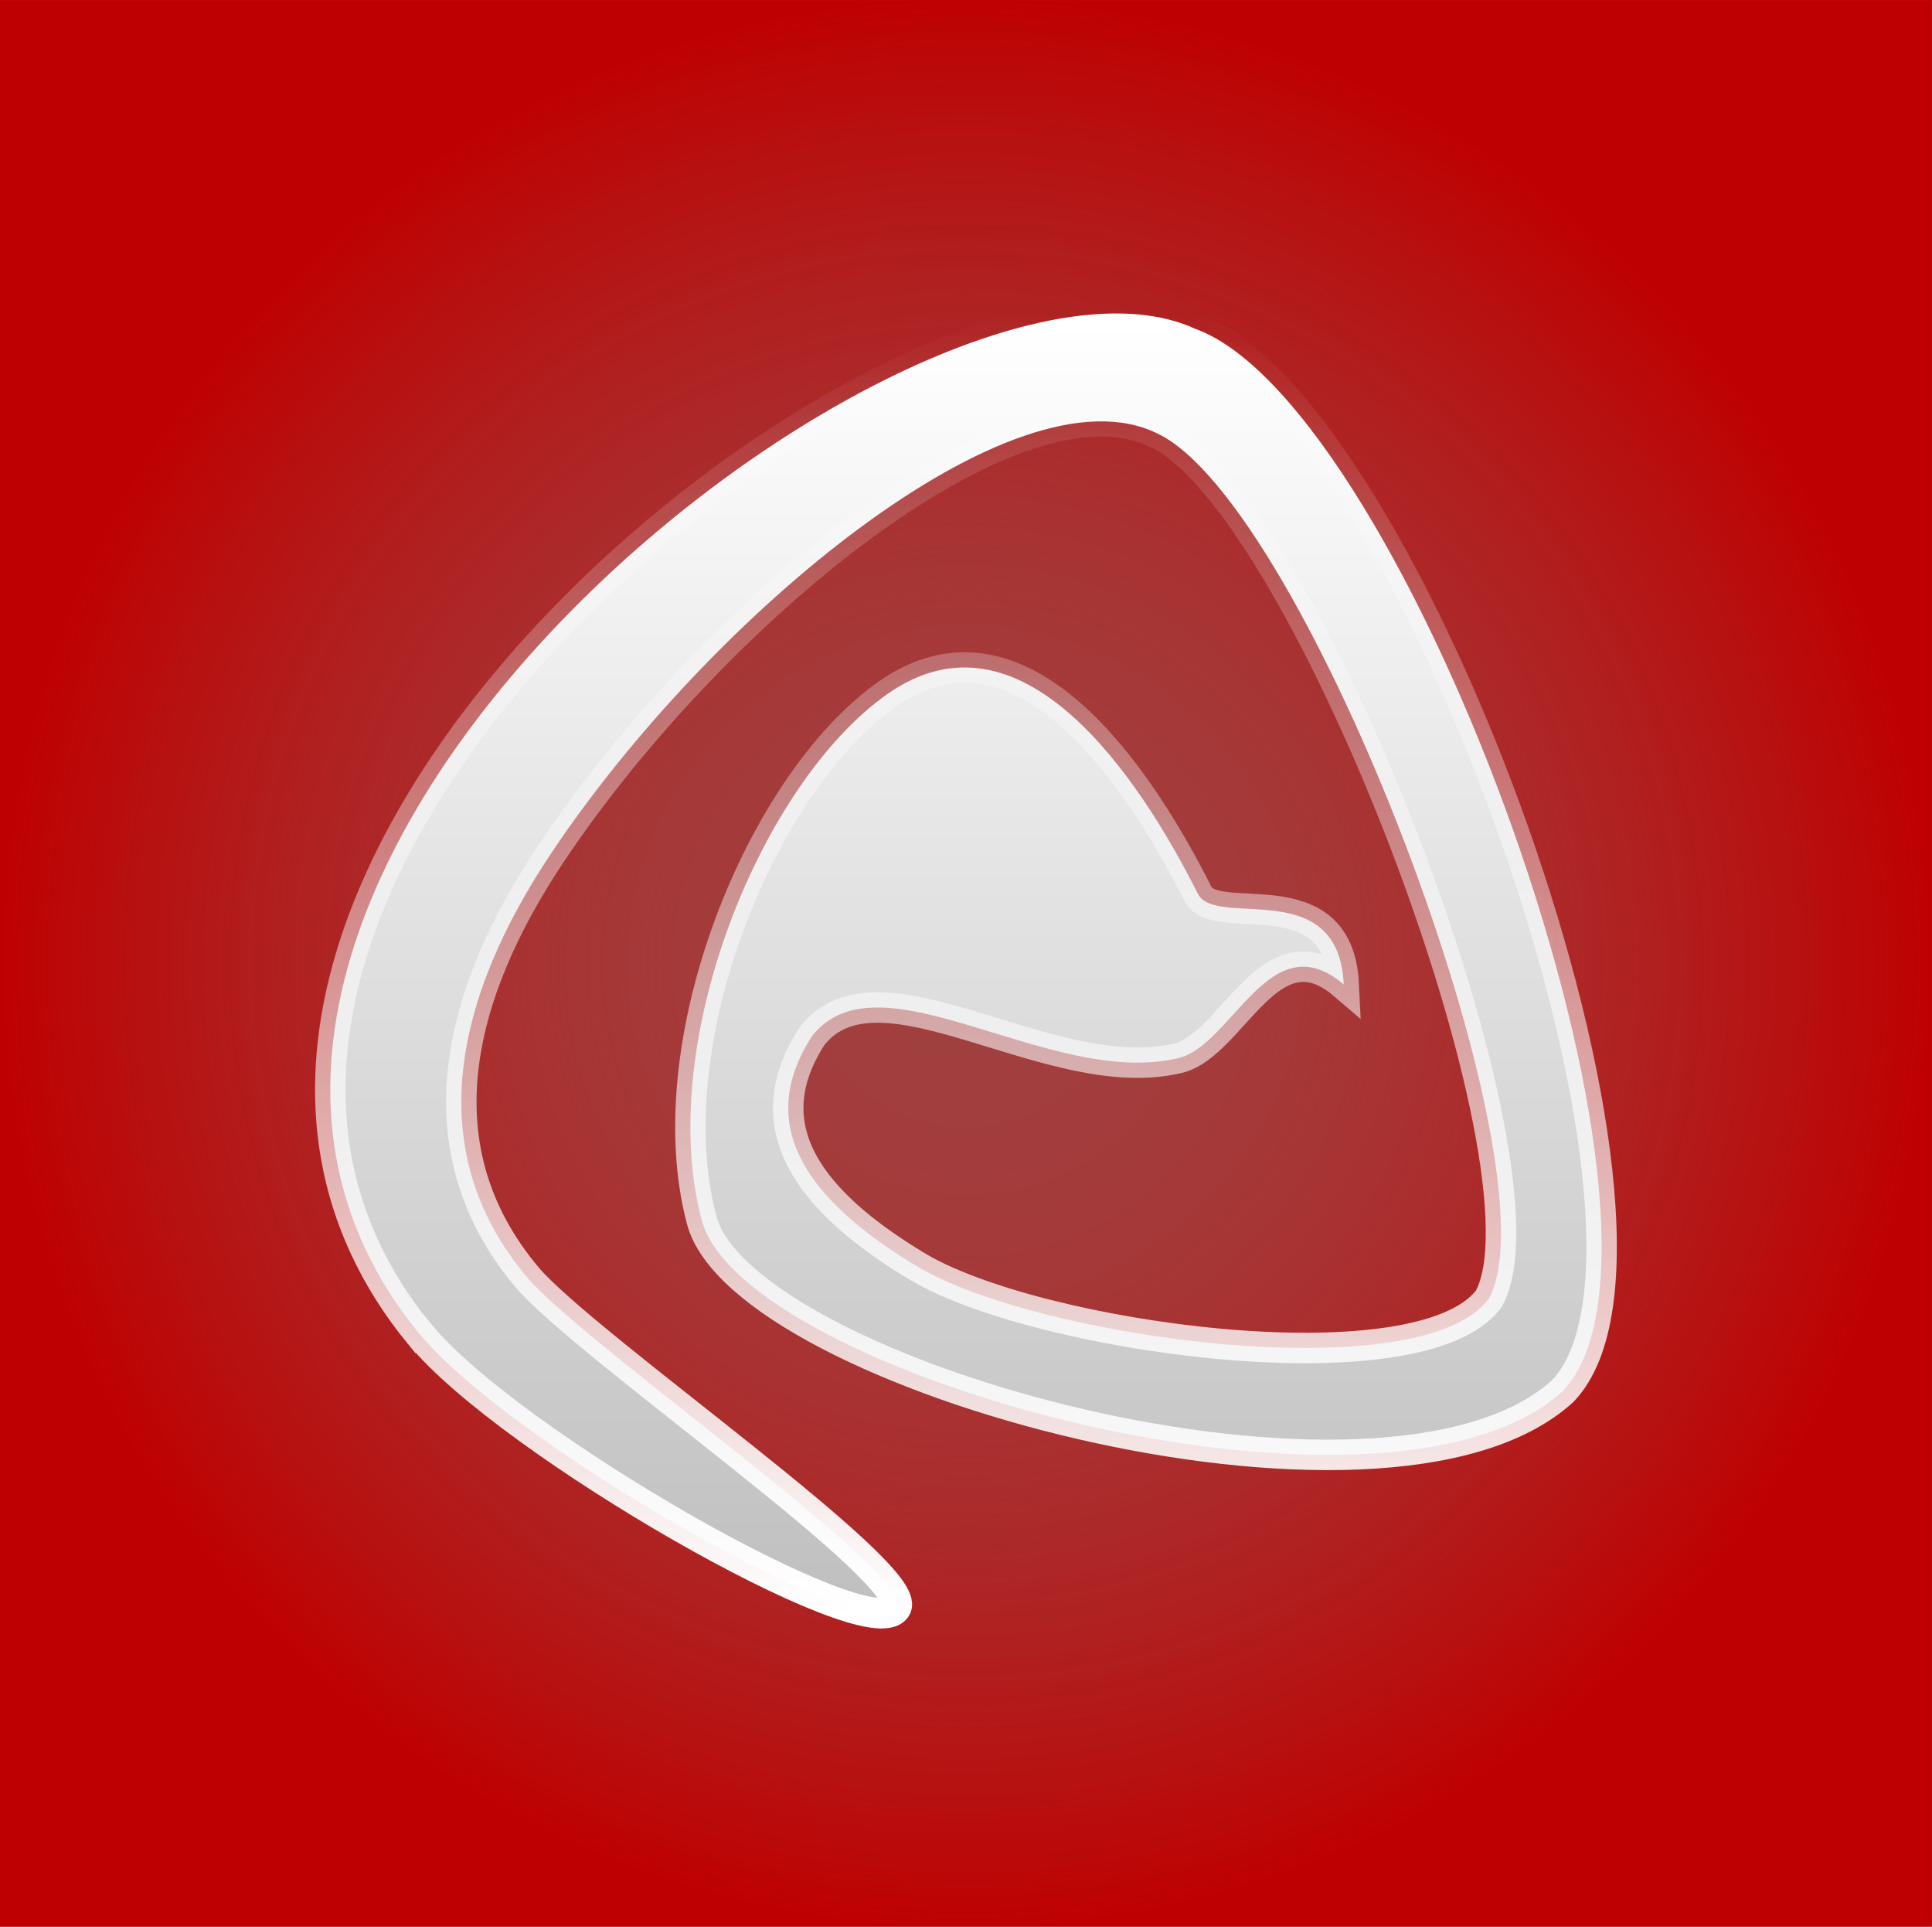
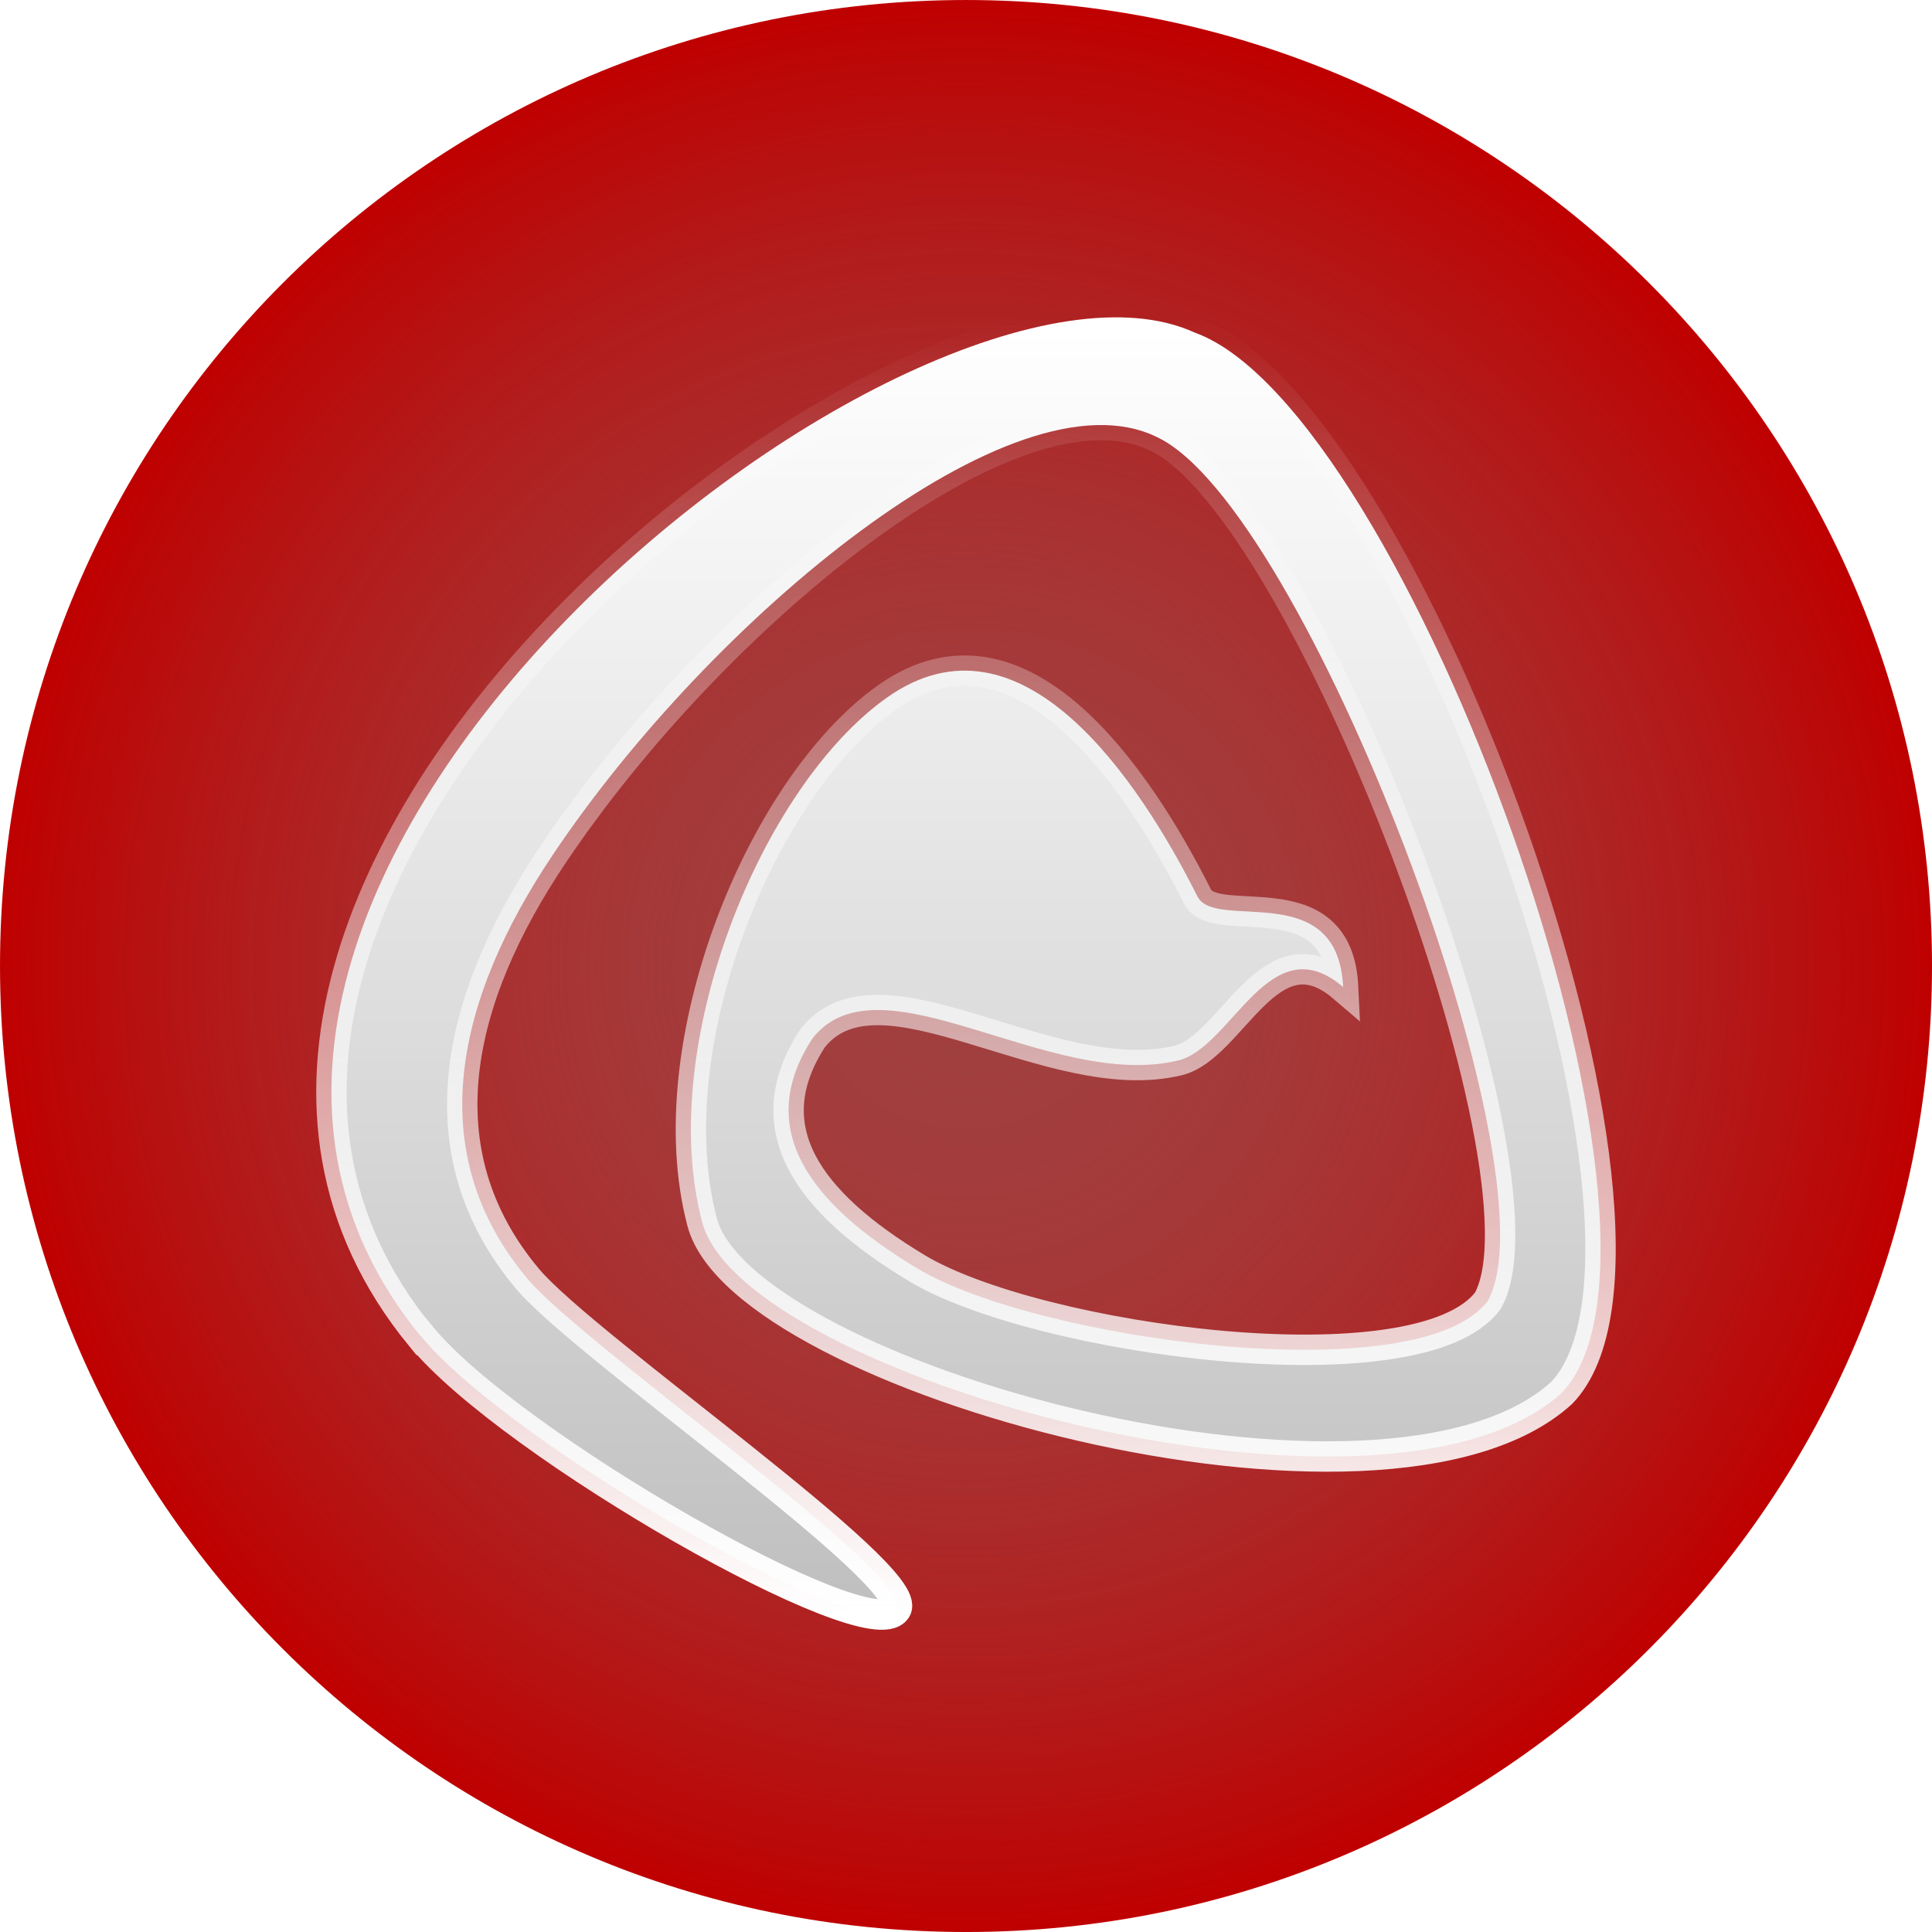
- <svg xmlns="http://www.w3.org/2000/svg" version="1.1" width="15.864" height="15.818" viewBox="0,0,15.864,15.818">
+ <svg xmlns="http://www.w3.org/2000/svg" version="1.1" width="15.892" height="15.892" viewBox="0,0,15.892,15.892">
  <defs>
-     <radialGradient cx="240" cy="180" r="7.932" gradientUnits="userSpaceOnUse" id="color-1">
+     <radialGradient cx="240" cy="180" r="7.946" gradientUnits="userSpaceOnUse" id="color-1">
      <stop offset="0" stop-color="#800000" stop-opacity="0.502" />
      <stop offset="1" stop-color="#bf0000" />
    </radialGradient>
-     <linearGradient x1="240" y1="172.091" x2="240" y2="187.909" gradientUnits="userSpaceOnUse" id="color-2">
-       <stop offset="0" stop-color="#ffffff" stop-opacity="0" />
-       <stop offset="1" stop-color="#ffffff" />
-     </linearGradient>
-     <radialGradient cx="240" cy="180" r="7.932" gradientUnits="userSpaceOnUse" id="color-3">
+     <radialGradient cx="240" cy="180" r="7.946" gradientUnits="userSpaceOnUse" id="color-2">
      <stop offset="0" stop-color="#800000" stop-opacity="0.502" />
      <stop offset="1" stop-color="#800000" stop-opacity="0" />
    </radialGradient>
-     <linearGradient x1="240" y1="172.091" x2="240" y2="187.909" gradientUnits="userSpaceOnUse" id="color-4">
-       <stop offset="0" stop-color="#ffffff" stop-opacity="0" />
-       <stop offset="1" stop-color="#ffffff" />
-     </linearGradient>
-     <linearGradient x1="240.114" y1="174.743" x2="240.114" y2="185.336" gradientUnits="userSpaceOnUse" id="color-5">
+     <linearGradient x1="240.114" y1="174.743" x2="240.114" y2="185.336" gradientUnits="userSpaceOnUse" id="color-3">
      <stop offset="0" stop-color="#ffffff" />
      <stop offset="1" stop-color="#bfbfbf" />
    </linearGradient>
-     <linearGradient x1="240" y1="174.664" x2="240" y2="185.336" gradientUnits="userSpaceOnUse" id="color-6">
+     <linearGradient x1="240" y1="174.664" x2="240" y2="185.336" gradientUnits="userSpaceOnUse" id="color-4">
      <stop offset="0" stop-color="#ffffff" stop-opacity="0" />
      <stop offset="1" stop-color="#ffffff" />
    </linearGradient>
  </defs>
-   <g transform="translate(-232.0682,-172.0909)">
+   <g transform="translate(-232.0539,-172.0539)">
    <g stroke-miterlimit="10">
-       <path d="M232.068,187.909v-15.818h15.864v15.818z" fill="url(#color-1)" stroke="url(#color-2)" stroke-width="0" />
-       <path d="M232.068,187.909v-15.818h15.864v15.818z" fill="url(#color-3)" stroke="url(#color-4)" stroke-width="0" />
-       <path d="M235.514,183.045c-3.021,-3.694 4.117,-9.291 6.368,-8.255c1.736,0.624 4.227,7.462 3.018,8.721c-1.451,1.324 -6.733,-0.13 -7.07,-1.403c-0.385,-1.452 0.486,-3.586 1.521,-4.317c1.1,-0.776 2.066,0.669 2.553,1.637c0.146,0.291 1.155,-0.162 1.198,0.745c-0.605,-0.517 -0.913,0.497 -1.357,0.604c-1.052,0.254 -2.451,-0.885 -3.007,-0.183c-0.483,0.741 -0.035,1.354 0.859,1.892c0.983,0.592 4.132,1.023 4.696,0.267c0.582,-1.055 -1.507,-6.541 -2.725,-7.105c-1.176,-0.576 -3.665,1.495 -4.966,3.436c-0.794,1.184 -1.088,2.441 -0.209,3.489c0.47,0.56 3.203,2.445 3.032,2.718c-0.212,0.338 -3.181,-1.356 -3.909,-2.247z" fill="url(#color-5)" stroke="url(#color-6)" stroke-width="0.25" />
+       <path d="M232.054,180c0,-4.389 3.558,-7.946 7.946,-7.946c4.389,0 7.946,3.558 7.946,7.946c0,4.389 -3.558,7.946 -7.946,7.946c-4.389,0 -7.946,-3.558 -7.946,-7.946z" fill="url(#color-1)" stroke="none" stroke-width="0" />
+       <path d="M232.054,180c0,-4.389 3.558,-7.946 7.946,-7.946c4.389,0 7.946,3.558 7.946,7.946c0,4.389 -3.558,7.946 -7.946,7.946c-4.389,0 -7.946,-3.558 -7.946,-7.946z" fill="url(#color-2)" stroke="none" stroke-width="0" />
+       <path d="M235.514,183.045c-3.021,-3.694 4.117,-9.291 6.368,-8.255c1.736,0.624 4.227,7.462 3.018,8.721c-1.451,1.324 -6.733,-0.13 -7.07,-1.403c-0.385,-1.452 0.486,-3.586 1.521,-4.317c1.1,-0.776 2.066,0.669 2.553,1.637c0.146,0.291 1.155,-0.162 1.198,0.745c-0.605,-0.517 -0.913,0.497 -1.357,0.604c-1.052,0.254 -2.451,-0.885 -3.007,-0.183c-0.483,0.741 -0.035,1.354 0.859,1.892c0.983,0.592 4.132,1.023 4.696,0.267c0.582,-1.055 -1.507,-6.541 -2.725,-7.105c-1.176,-0.576 -3.665,1.495 -4.966,3.436c-0.794,1.184 -1.088,2.441 -0.209,3.489c0.47,0.56 3.203,2.445 3.032,2.718c-0.212,0.338 -3.181,-1.356 -3.909,-2.247z" fill="url(#color-3)" stroke="url(#color-4)" stroke-width="0.25" />
    </g>
  </g>
</svg>
